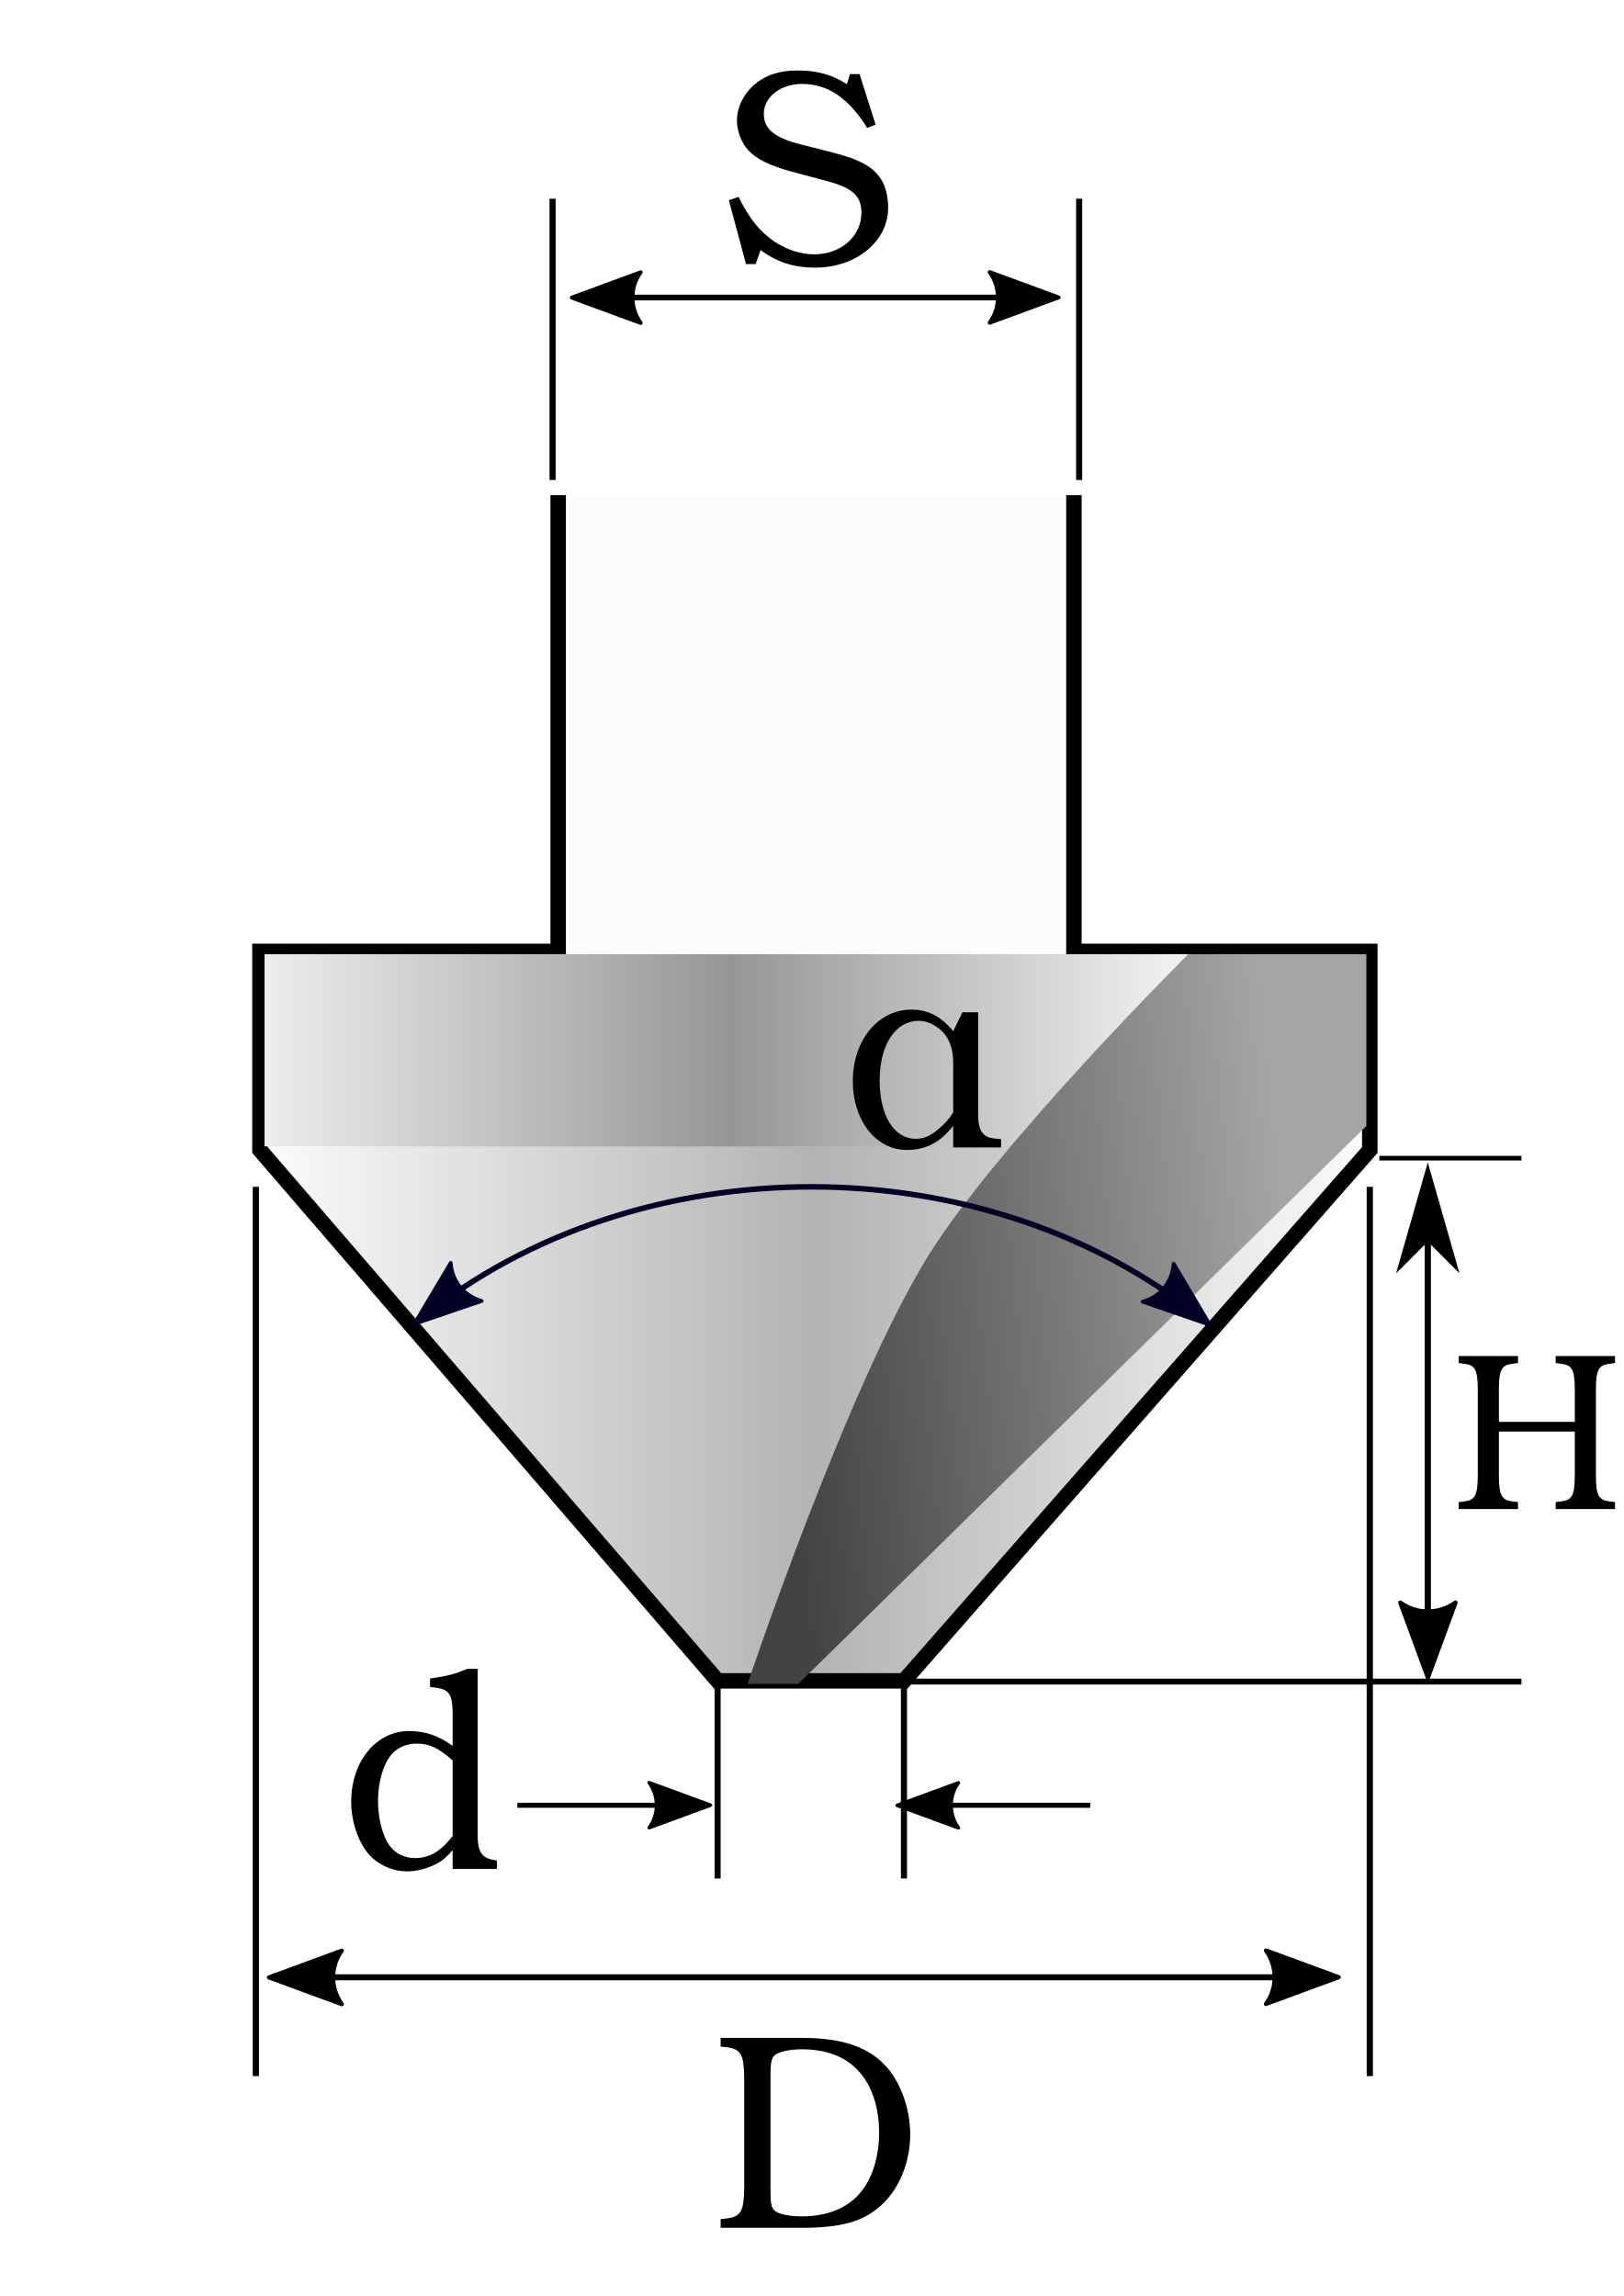
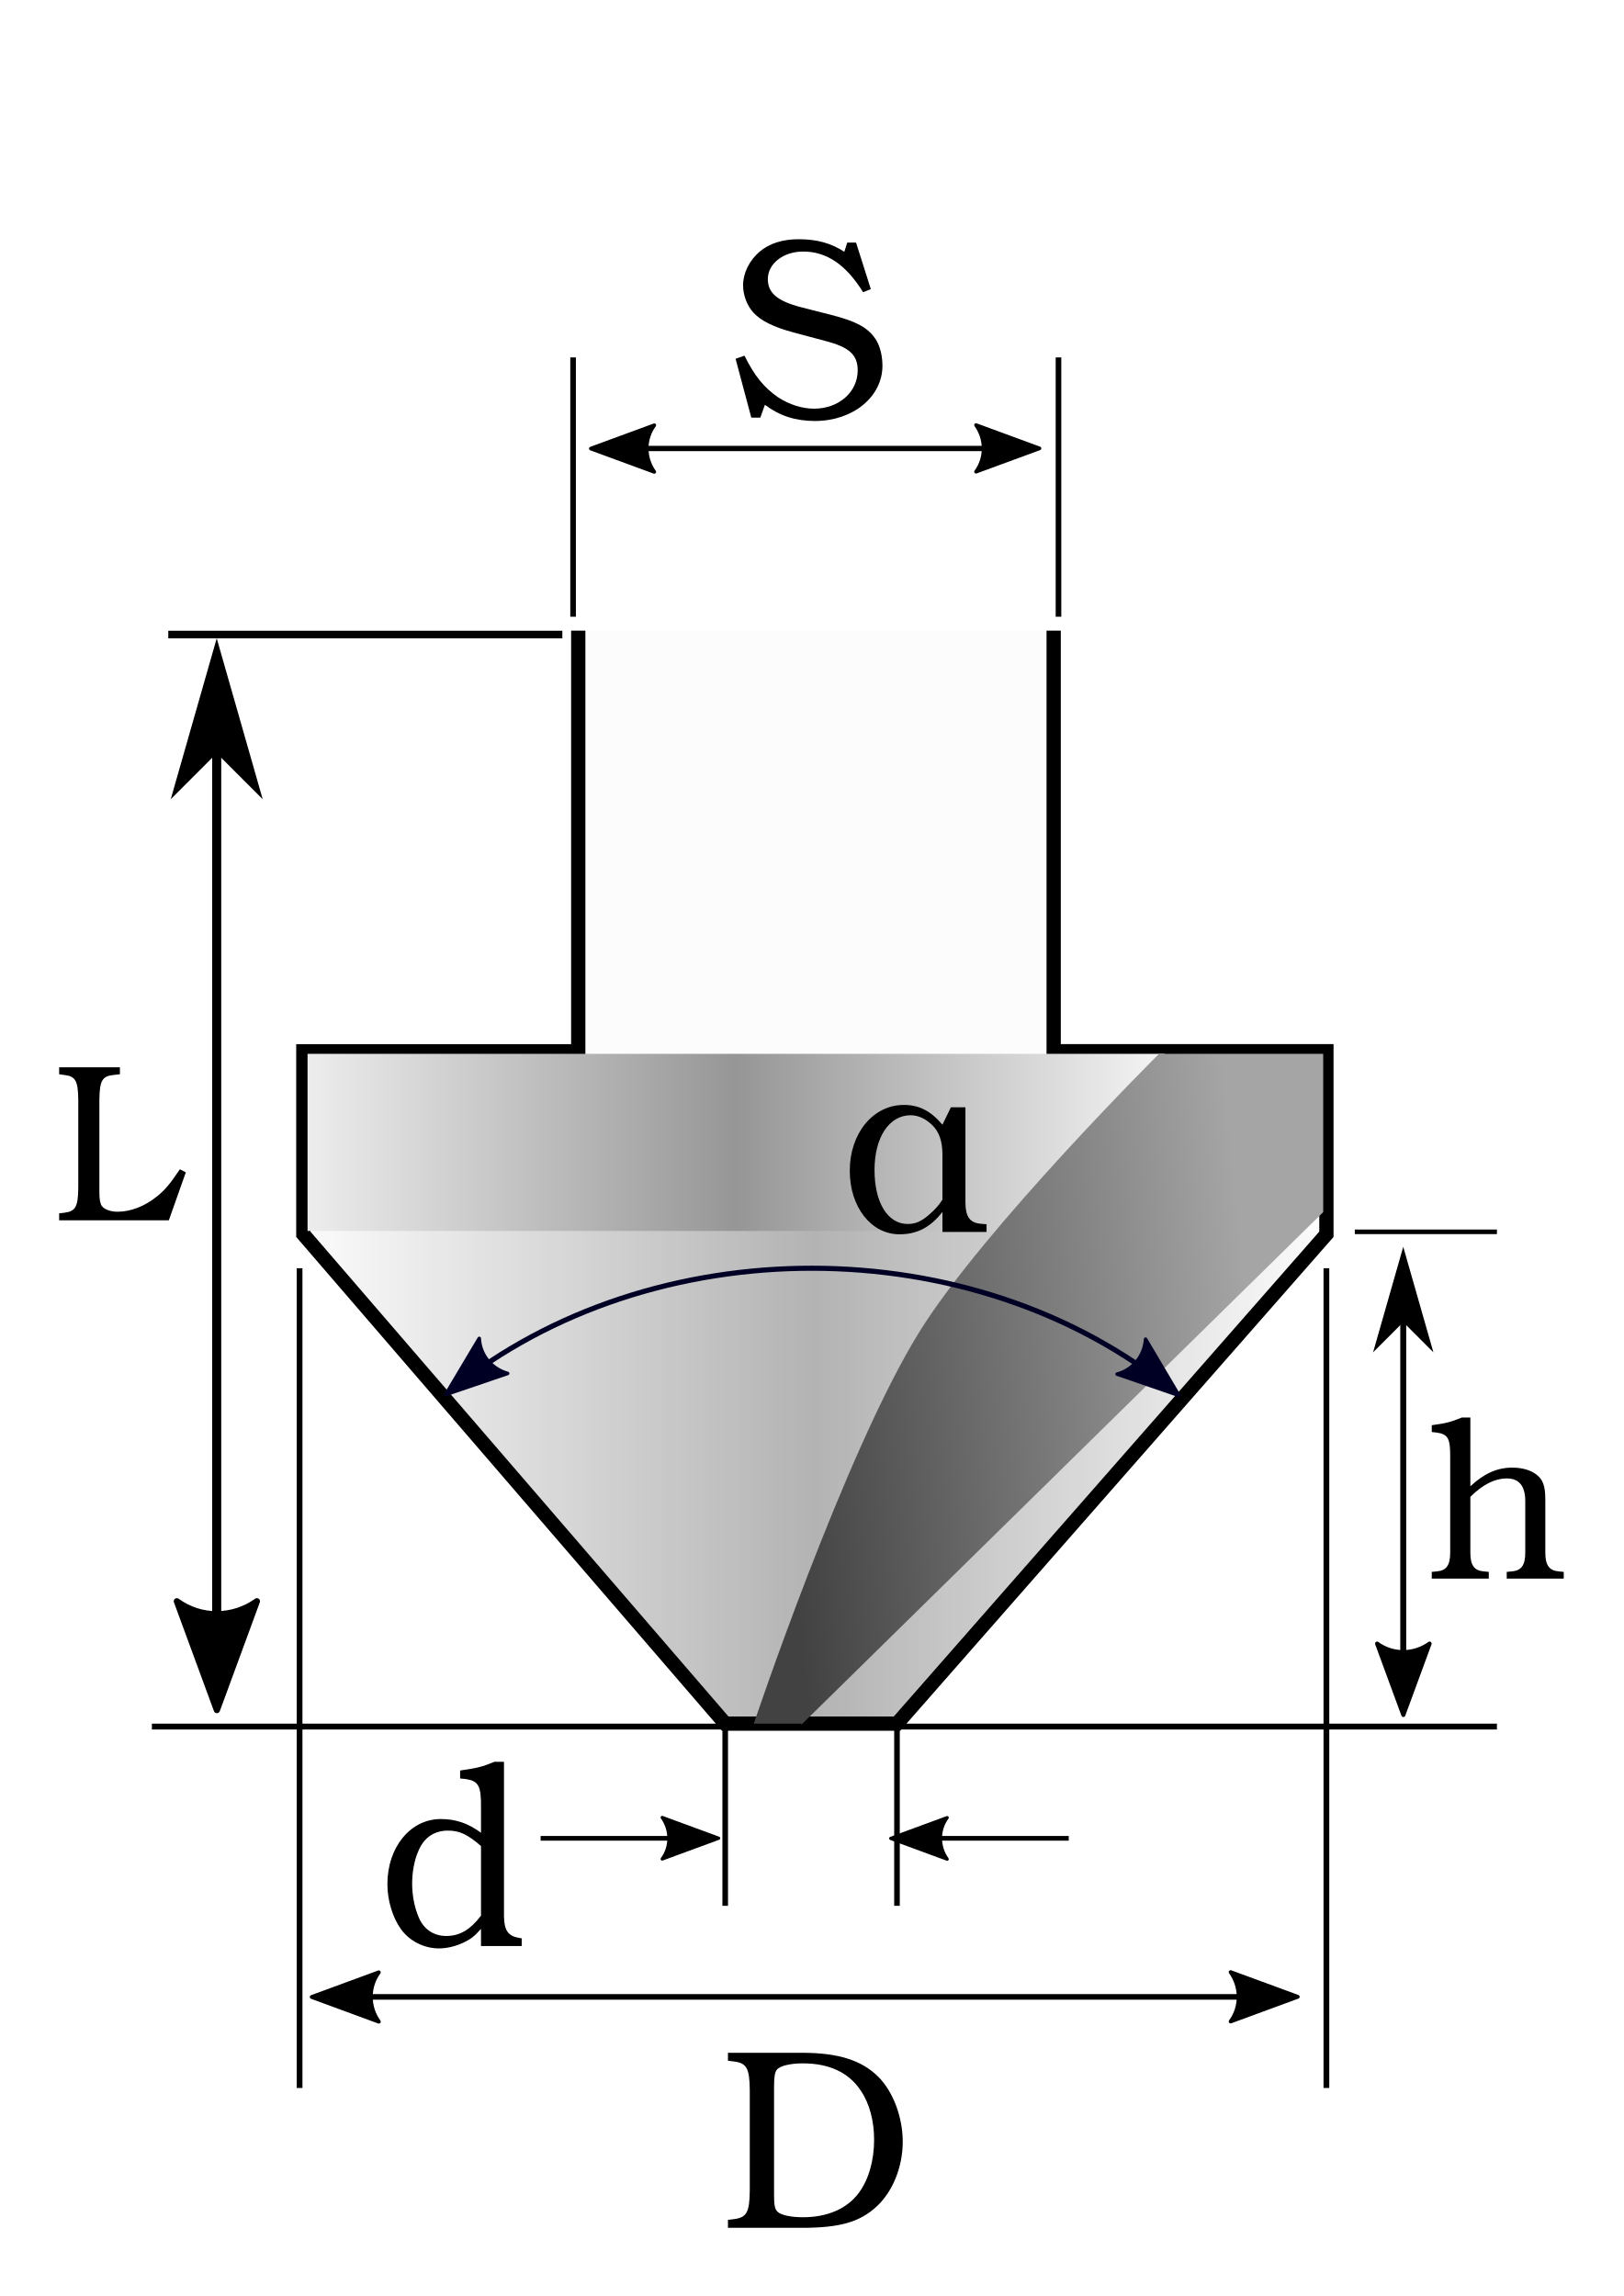
<svg xmlns="http://www.w3.org/2000/svg" xmlns:xlink="http://www.w3.org/1999/xlink" id="svg8" version="1.1" viewBox="0 0 210 297" height="297mm" width="210mm" xml:space="preserve">
  <defs id="defs2">
    <linearGradient id="linearGradient36360">
      <stop style="stop-color:#ffffff;stop-opacity:1;" offset="0" id="stop36356" />
      <stop style="stop-color:#adadad;stop-opacity:1;" offset="0.5" id="stop38296" />
      <stop style="stop-color:#ffffff;stop-opacity:1;" offset="1" id="stop36358" />
    </linearGradient>
    <linearGradient id="linearGradient16058">
      <stop style="stop-color:#424242;stop-opacity:1;" offset="0" id="stop16054" />
      <stop style="stop-color:#a5a5a5;stop-opacity:1;" offset="1" id="stop16056" />
    </linearGradient>
    <linearGradient id="linearGradient2248">
      <stop style="stop-color:#ededed;stop-opacity:1;" offset="0" id="stop2244" />
      <stop style="stop-color:#969696;stop-opacity:1;" offset="0.5" id="stop12188" />
      <stop style="stop-color:#f5f5f5;stop-opacity:1;" offset="1" id="stop2246" />
    </linearGradient>
    <marker orient="auto" refY="0" refX="0" id="marker7593" style="overflow:visible">
      <path id="path7591" style="fill:#000000;fill-opacity:1;fill-rule:evenodd;stroke:#000000;stroke-width:0.625;stroke-linejoin:round;stroke-opacity:1" d="M 8.719,4.034 -2.207,0.016 8.719,-4.002 c -1.745,2.372 -1.735,5.617 -6e-7,8.035 z" transform="matrix(1.1,0,0,1.1,1.1,0)" />
    </marker>
    <marker style="overflow:visible" id="marker4880" refX="0" refY="0" orient="auto">
      <path transform="matrix(-1.1,0,0,-1.1,-1.1,0)" d="M 8.719,4.034 -2.207,0.016 8.719,-4.002 c -1.745,2.372 -1.735,5.617 -6e-7,8.035 z" style="fill:#000000;fill-opacity:1;fill-rule:evenodd;stroke:#000000;stroke-width:0.625;stroke-linejoin:round;stroke-opacity:1" id="path4878" />
    </marker>
    <marker style="overflow:visible" id="marker4732" refX="0" refY="0" orient="auto">
      <path transform="matrix(1.1,0,0,1.1,1.1,0)" d="M 8.719,4.034 -2.207,0.016 8.719,-4.002 c -1.745,2.372 -1.735,5.617 -6e-7,8.035 z" style="fill:#000000;fill-opacity:1;fill-rule:evenodd;stroke:#000000;stroke-width:0.625;stroke-linejoin:round;stroke-opacity:1" id="path4730" />
    </marker>
    <marker orient="auto" refY="0" refX="0" id="marker4584" style="overflow:visible">
      <path id="path4582" style="fill:#000000;fill-opacity:1;fill-rule:evenodd;stroke:#000000;stroke-width:0.625;stroke-linejoin:round;stroke-opacity:1" d="M 8.719,4.034 -2.207,0.016 8.719,-4.002 c -1.745,2.372 -1.735,5.617 -6e-7,8.035 z" transform="matrix(-1.1,0,0,-1.1,-1.1,0)" />
    </marker>
    <marker style="overflow:visible" id="marker4328" refX="0" refY="0" orient="auto">
      <path transform="matrix(-1.1,0,0,-1.1,-1.1,0)" d="M 8.719,4.034 -2.207,0.016 8.719,-4.002 c -1.745,2.372 -1.735,5.617 -6e-7,8.035 z" style="fill:#000000;fill-opacity:1;fill-rule:evenodd;stroke:#000000;stroke-width:0.625;stroke-linejoin:round;stroke-opacity:1" id="path4326" />
    </marker>
    <marker orient="auto" refY="0" refX="0" id="marker4186" style="overflow:visible">
      <path id="path4184" style="fill:#000000;fill-opacity:1;fill-rule:evenodd;stroke:#000000;stroke-width:0.625;stroke-linejoin:round;stroke-opacity:1" d="M 8.719,4.034 -2.207,0.016 8.719,-4.002 c -1.745,2.372 -1.735,5.617 -6e-7,8.035 z" transform="matrix(1.1,0,0,1.1,1.1,0)" />
    </marker>
    <marker style="overflow:visible" id="marker3948" refX="0" refY="0" orient="auto">
      <path transform="matrix(1.1,0,0,1.1,1.1,0)" d="M 8.719,4.034 -2.207,0.016 8.719,-4.002 c -1.745,2.372 -1.735,5.617 -6e-7,8.035 z" style="fill:#000000;fill-opacity:1;fill-rule:evenodd;stroke:#000000;stroke-width:0.625;stroke-linejoin:round;stroke-opacity:1" id="path3946" />
    </marker>
    <marker style="overflow:visible" id="Arrow2Lend" refX="0" refY="0" orient="auto">
      <path transform="matrix(-1.1,0,0,-1.1,-1.1,0)" d="M 8.719,4.034 -2.207,0.016 8.719,-4.002 c -1.745,2.372 -1.735,5.617 -6e-7,8.035 z" style="fill:#000025;fill-opacity:1;fill-rule:evenodd;stroke:#000025;stroke-width:0.625;stroke-linejoin:round;stroke-opacity:1" id="path920" />
    </marker>
    <marker style="overflow:visible" id="Arrow2Lstart" refX="0" refY="0" orient="auto">
      <path transform="matrix(1.1,0,0,1.1,1.1,0)" d="M 8.719,4.034 -2.207,0.016 8.719,-4.002 c -1.745,2.372 -1.735,5.617 -6e-7,8.035 z" style="fill:#000025;fill-opacity:1;fill-rule:evenodd;stroke:#000025;stroke-width:0.625;stroke-linejoin:round;stroke-opacity:1" id="path917" />
    </marker>
    <marker style="overflow:visible" id="marker7497" refX="0" refY="0" orient="auto">
      <path transform="scale(-0.6)" d="M 8.719,4.034 -2.207,0.016 8.719,-4.002 c -1.745,2.372 -1.735,5.617 -6e-7,8.035 z" style="fill:#000025;fill-opacity:1;fill-rule:evenodd;stroke:#000025;stroke-width:0.625;stroke-linejoin:round;stroke-opacity:1" id="path7495" />
    </marker>
    <marker style="overflow:visible" id="marker7379" refX="0" refY="0" orient="auto">
      <path transform="matrix(0.4,0,0,0.4,4,0)" style="fill:#000025;fill-opacity:1;fill-rule:evenodd;stroke:#000025;stroke-width:1pt;stroke-opacity:1" d="M 0,0 5,-5 -12.5,0 5,5 Z" id="path7377" />
    </marker>
    <marker orient="auto" refY="0" refX="0" id="marker5480" style="overflow:visible">
      <path id="path5478" style="fill:#000000;fill-opacity:1;fill-rule:evenodd;stroke:#000000;stroke-width:0.625;stroke-linejoin:round;stroke-opacity:1" d="M 8.719,4.034 -2.207,0.016 8.719,-4.002 c -1.745,2.372 -1.735,5.617 -6e-7,8.035 z" transform="scale(-0.6)" />
    </marker>
    <marker orient="auto" refY="0" refX="0" id="marker5470" style="overflow:visible">
      <path id="path5468" style="fill:#000000;fill-opacity:1;fill-rule:evenodd;stroke:#000000;stroke-width:0.625;stroke-linejoin:round;stroke-opacity:1" d="M 8.719,4.034 -2.207,0.016 8.719,-4.002 c -1.745,2.372 -1.735,5.617 -6e-7,8.035 z" transform="scale(-0.6)" />
    </marker>
    <marker orient="auto" refY="0" refX="0" id="marker5220" style="overflow:visible">
      <path id="path5218" d="M 0,0 5,-5 -12.5,0 5,5 Z" style="fill:#000000;fill-opacity:1;fill-rule:evenodd;stroke:#000000;stroke-width:1pt;stroke-opacity:1" transform="matrix(0.4,0,0,0.4,4,0)" />
    </marker>
    <marker orient="auto" refY="0" refX="0" id="marker5210" style="overflow:visible">
      <path id="path5208" d="M 0,0 5,-5 -12.5,0 5,5 Z" style="fill:#000000;fill-opacity:1;fill-rule:evenodd;stroke:#000000;stroke-width:1pt;stroke-opacity:1" transform="matrix(0.4,0,0,0.4,4,0)" />
    </marker>
    <marker orient="auto" refY="0" refX="0" id="marker5072" style="overflow:visible">
      <path id="path5070" d="M 0,0 5,-5 -12.5,0 5,5 Z" style="fill:#000000;fill-opacity:1;fill-rule:evenodd;stroke:#000000;stroke-width:1pt;stroke-opacity:1" transform="matrix(-0.8,0,0,-0.8,-10,0)" />
    </marker>
    <marker orient="auto" refY="0" refX="0" id="marker5014" style="overflow:visible">
      <path id="path5012" d="M 0,0 5,-5 -12.5,0 5,5 Z" style="fill:#000000;fill-opacity:1;fill-rule:evenodd;stroke:#000000;stroke-width:1pt;stroke-opacity:1" transform="matrix(-0.8,0,0,-0.8,-10,0)" />
    </marker>
    <marker orient="auto" refY="0" refX="0" id="marker4968" style="overflow:visible">
      <path id="path4966" d="M 0,0 5,-5 -12.5,0 5,5 Z" style="fill:#000000;fill-opacity:1;fill-rule:evenodd;stroke:#000000;stroke-width:1pt;stroke-opacity:1" transform="matrix(-0.8,0,0,-0.8,-10,0)" />
    </marker>
    <marker orient="auto" refY="0" refX="0" id="marker4884" style="overflow:visible">
      <path id="path4882" d="M 0,0 5,-5 -12.5,0 5,5 Z" style="fill:#000000;fill-opacity:1;fill-rule:evenodd;stroke:#000000;stroke-width:1pt;stroke-opacity:1" transform="matrix(0.8,0,0,0.8,10,0)" />
    </marker>
    <marker orient="auto" refY="0" refX="0" id="marker4856" style="overflow:visible">
      <path id="path4854" d="M 0,0 5,-5 -12.5,0 5,5 Z" style="fill:#000000;fill-opacity:1;fill-rule:evenodd;stroke:#000000;stroke-width:1pt;stroke-opacity:1" transform="matrix(0.8,0,0,0.8,10,0)" />
    </marker>
    <marker orient="auto" refY="0" refX="0" id="marker4834" style="overflow:visible">
      <path id="path4832" d="M 0,0 5,-5 -12.5,0 5,5 Z" style="fill:#000000;fill-opacity:1;fill-rule:evenodd;stroke:#000000;stroke-width:1pt;stroke-opacity:1" transform="matrix(0.8,0,0,0.8,10,0)" />
    </marker>
    <marker orient="auto" refY="0" refX="0" id="marker5220-5" style="overflow:visible">
      <path id="path5218-3" d="M 0,0 5,-5 -12.5,0 5,5 Z" style="fill:#000000;fill-opacity:1;fill-rule:evenodd;stroke:#000000;stroke-width:1pt;stroke-opacity:1" transform="matrix(0.4,0,0,0.4,4,0)" />
    </marker>
    <marker orient="auto" refY="0" refX="0" id="marker5480-5" style="overflow:visible">
      <path id="path5478-7" style="fill:#000000;fill-opacity:1;fill-rule:evenodd;stroke:#000000;stroke-width:0.625;stroke-linejoin:round;stroke-opacity:1" d="M 8.719,4.034 -2.207,0.016 8.719,-4.002 c -1.745,2.372 -1.735,5.617 -6e-7,8.035 z" transform="scale(-0.6)" />
    </marker>
-     <linearGradient xlink:href="#linearGradient2248" id="linearGradient2250" x1="15.027" y1="135.524" x2="135.744" y2="135.524" gradientUnits="userSpaceOnUse" gradientTransform="matrix(1,0,0,1.028091,19.05001,-3.467288)" />
-     <linearGradient xlink:href="#linearGradient16058" id="linearGradient16060" x1="79.855" y1="162.6" x2="146.842" y2="155.669" gradientUnits="userSpaceOnUse" gradientTransform="matrix(1.000836,0,0,1.00646,18.98509,-1.407004)" />
-     <linearGradient xlink:href="#linearGradient36360" id="linearGradient36362" x1="17.011" y1="-6.225" x2="161.613" y2="-6.225" gradientUnits="userSpaceOnUse" gradientTransform="translate(16.0785,189.0542)" />
+     <linearGradient xlink:href="#linearGradient2248" id="linearGradient2250" x1="15.027" y1="135.524" x2="135.744" y2="135.524" gradientUnits="userSpaceOnUse" gradientTransform="matrix(0.9217912,0,0,0.9476848,25.8026,19.34231)" />
+     <linearGradient xlink:href="#linearGradient16058" id="linearGradient16060" x1="79.855" y1="162.6" x2="146.842" y2="155.669" gradientUnits="userSpaceOnUse" gradientTransform="matrix(0.9225619,0,0,0.9277456,25.74276,21.24146)" />
+     <linearGradient xlink:href="#linearGradient36360" id="linearGradient36362" x1="17.011" y1="-6.225" x2="161.613" y2="-6.225" gradientUnits="userSpaceOnUse" gradientTransform="matrix(0.9217912,0,0,0.9217912,23.06349,196.807)" />
  </defs>
-   <path id="path3652" d="M 33.09,148.229 H 177.692 l -60.78,69.2 H 92.811 Z" style="fill:url(#linearGradient36362);fill-opacity:1;stroke:none;stroke-width:2;stroke-linecap:butt;stroke-linejoin:miter;stroke-miterlimit:4;stroke-dasharray:none;stroke-opacity:1" />
-   <path id="path4520" d="m 72.191,64.049 v 59.023 H 33.619 v 25.686 l 59.192,68.671 h 24.1 l 43.57,-49.659 16.68,-19.012 V 123.072 H 138.895 V 64.049" style="fill:#e4e4e4;fill-opacity:0.111;stroke:#000000;stroke-width:2;stroke-linecap:butt;stroke-linejoin:miter;stroke-dasharray:none;stroke-opacity:1" />
-   <path style="fill:url(#linearGradient2250);fill-opacity:1;stroke:none;stroke-width:0.268px;stroke-linecap:butt;stroke-linejoin:miter;stroke-opacity:1" d="m 34.21,148.294 h 97.907 l 22.375,-24.861 H 34.21 Z" id="path1389" />
-   <path style="fill:url(#linearGradient16060);fill-opacity:1;stroke:none;stroke-width:0.266px;stroke-linecap:butt;stroke-linejoin:miter;stroke-opacity:1" d="m 96.689,217.818 c 0,0 12.924,-38.611 23.403,-55.432 9.087,-14.586 33.589,-38.954 33.589,-38.954 h 23.032 v 22.219 l -73.458,72.168 z" id="path1249" />
-   <path id="path4528" d="M 71.467,62.093 V 25.704" style="fill:none;stroke:#000000;stroke-width:0.786;stroke-linecap:butt;stroke-linejoin:miter;stroke-miterlimit:4;stroke-dasharray:none;stroke-opacity:1" />
-   <path id="path4530" d="M 139.571,62.093 V 25.704" style="fill:none;stroke:#000000;stroke-width:0.786;stroke-linecap:butt;stroke-linejoin:miter;stroke-miterlimit:4;stroke-dasharray:none;stroke-opacity:1" />
-   <g transform="matrix(12.05013,0,0,12.78171,20.51049,12.9221)" id="g7053">
+   <path id="path3652" d="m 38.744,159.175 h 133.293 l -56.026,63.788 H 93.795 Z" style="fill:url(#linearGradient36362);fill-opacity:1;stroke:none;stroke-width:1.844;stroke-linecap:butt;stroke-linejoin:miter;stroke-miterlimit:4;stroke-dasharray:none;stroke-opacity:1" />
+   <path id="path4520" d="M 74.787,81.578 V 135.986 H 39.232 v 23.677 l 54.563,63.3 h 22.216 l 40.163,-45.776 15.376,-17.525 v -23.677 H 136.275 V 81.578" style="fill:#e4e4e4;fill-opacity:0.111;stroke:#000000;stroke-width:1.844;stroke-linecap:butt;stroke-linejoin:miter;stroke-dasharray:none;stroke-opacity:1" />
+   <path style="fill:url(#linearGradient2250);fill-opacity:1;stroke:none;stroke-width:0.247px;stroke-linecap:butt;stroke-linejoin:miter;stroke-opacity:1" d="m 39.777,159.234 h 90.25 l 20.625,-22.917 H 39.777 Z" id="path1389" />
+   <path style="fill:url(#linearGradient16060);fill-opacity:1;stroke:none;stroke-width:0.245px;stroke-linecap:butt;stroke-linejoin:miter;stroke-opacity:1" d="m 97.37,223.321 c 0,0 11.913,-35.591 21.573,-51.097 8.376,-13.445 30.962,-35.908 30.962,-35.908 h 21.23 v 20.481 l -67.713,66.523 z" id="path1249" />
+   <path id="path4528" d="M 74.12,79.775 V 46.232" style="fill:none;stroke:#000000;stroke-width:0.724;stroke-linecap:butt;stroke-linejoin:miter;stroke-miterlimit:4;stroke-dasharray:none;stroke-opacity:1" />
+   <path id="path4530" d="M 136.898,79.775 V 46.232" style="fill:none;stroke:#000000;stroke-width:0.724;stroke-linecap:butt;stroke-linejoin:miter;stroke-miterlimit:4;stroke-dasharray:none;stroke-opacity:1" />
+   <g transform="matrix(11.10771,0,0,11.78207,27.14887,34.44991)" id="g7053">
    <path style="fill:none;stroke:#000000;stroke-width:0.065;stroke-linecap:butt;stroke-linejoin:miter;stroke-miterlimit:4;stroke-dasharray:none;stroke-opacity:1" d="m 8,16 v 2" id="path4536" />
  </g>
-   <path id="path4538" d="M 177.162,268.556 V 153.521" style="fill:none;stroke:#000000;stroke-width:0.807;stroke-linecap:butt;stroke-linejoin:miter;stroke-miterlimit:4;stroke-dasharray:none;stroke-opacity:1" />
-   <path id="path4542" d="M 74.94,38.486 H 135.922" style="fill:none;stroke:#000000;stroke-width:0.741;stroke-linecap:butt;stroke-linejoin:miter;stroke-miterlimit:4;stroke-dasharray:none;stroke-opacity:1;marker-start:url(#marker4186);marker-end:url(#marker4584)" />
-   <path id="path4546" d="m 116.912,233.521 v 0 h 24.1" style="fill:none;stroke:#000000;stroke-width:0.659;stroke-linecap:butt;stroke-linejoin:miter;stroke-miterlimit:4;stroke-dasharray:none;stroke-opacity:1;marker-start:url(#marker4732)" />
-   <path id="path4548" d="M 35.835,255.775 H 172.101" style="fill:none;stroke:#000000;stroke-width:0.783;stroke-linecap:butt;stroke-linejoin:miter;stroke-miterlimit:4;stroke-dasharray:none;stroke-opacity:1;marker-start:url(#marker3948);marker-end:url(#marker4328)" />
-   <text transform="scale(0.9709603,1.029908)" id="shaft_diameter" y="33.166" x="96.101" style="font-style:normal;font-variant:normal;font-weight:normal;font-stretch:normal;font-size:35.025px;line-height:1.25;font-family:'URW Bookman L';-inkscape-font-specification:'URW Bookman L, Normal';font-variant-ligatures:normal;font-variant-caps:normal;font-variant-numeric:normal;font-feature-settings:normal;text-align:start;letter-spacing:0px;word-spacing:0px;writing-mode:lr-tb;text-anchor:start;fill:#000000;fill-opacity:1;stroke:none;stroke-width:3.284" xml:space="preserve">
-     <tspan style="font-style:normal;font-variant:normal;font-weight:normal;font-stretch:normal;font-size:35.025px;font-family:'URW Bookman L';-inkscape-font-specification:'URW Bookman L, Normal';font-variant-ligatures:normal;font-variant-caps:normal;font-variant-numeric:normal;font-feature-settings:normal;text-align:start;writing-mode:lr-tb;text-anchor:start;stroke-width:3.284" y="33.166" x="96.101" id="tspan5678">S</tspan>
+   <path id="path4538" d="M 171.549,270.091 V 164.053" style="fill:none;stroke:#000000;stroke-width:0.744;stroke-linecap:butt;stroke-linejoin:miter;stroke-miterlimit:4;stroke-dasharray:none;stroke-opacity:1" />
+   <path id="path4542" d="M 77.321,58.014 H 133.534" style="fill:none;stroke:#000000;stroke-width:0.683;stroke-linecap:butt;stroke-linejoin:miter;stroke-miterlimit:4;stroke-dasharray:none;stroke-opacity:1;marker-start:url(#marker4186);marker-end:url(#marker4584)" />
+   <path id="path4546" d="m 116.011,237.796 v 0 h 22.215" style="fill:none;stroke:#000000;stroke-width:0.607;stroke-linecap:butt;stroke-linejoin:miter;stroke-miterlimit:4;stroke-dasharray:none;stroke-opacity:1;marker-start:url(#marker4732)" />
+   <path id="path4548" d="M 41.275,258.309 H 166.883" style="fill:none;stroke:#000000;stroke-width:0.722;stroke-linecap:butt;stroke-linejoin:miter;stroke-miterlimit:4;stroke-dasharray:none;stroke-opacity:1;marker-start:url(#marker3948);marker-end:url(#marker4328)" />
+   <text transform="scale(0.9709603,1.029908)" id="shank_diameter" y="52.456" x="97.074" style="font-style:normal;font-variant:normal;font-weight:normal;font-stretch:normal;font-size:32.286px;line-height:1.25;font-family:'URW Bookman L';-inkscape-font-specification:'URW Bookman L, Normal';font-variant-ligatures:normal;font-variant-caps:normal;font-variant-numeric:normal;font-feature-settings:normal;text-align:start;letter-spacing:0px;word-spacing:0px;writing-mode:lr-tb;text-anchor:start;fill:#000000;fill-opacity:1;stroke:none;stroke-width:3.027" xml:space="preserve">
+     <tspan style="font-style:normal;font-variant:normal;font-weight:normal;font-stretch:normal;font-size:32.286px;font-family:'URW Bookman L';-inkscape-font-specification:'URW Bookman L, Normal';font-variant-ligatures:normal;font-variant-caps:normal;font-variant-numeric:normal;font-feature-settings:normal;text-align:start;writing-mode:lr-tb;text-anchor:start;stroke-width:3.027" y="52.456" x="97.074" id="tspan5678">S</tspan>
  </text>
-   <text transform="scale(0.9709603,1.029908)" id="diameter" y="279.814" x="94.899" style="font-style:normal;font-variant:normal;font-weight:normal;font-stretch:normal;font-size:35.025px;line-height:1.25;font-family:'URW Bookman L';-inkscape-font-specification:'URW Bookman L, Normal';font-variant-ligatures:normal;font-variant-caps:normal;font-variant-numeric:normal;font-feature-settings:normal;text-align:start;letter-spacing:0px;word-spacing:0px;writing-mode:lr-tb;text-anchor:start;fill:#000000;fill-opacity:1;stroke:none;stroke-width:3.284" xml:space="preserve">
-     <tspan style="font-style:normal;font-variant:normal;font-weight:normal;font-stretch:normal;font-size:35.025px;font-family:'URW Bookman L';-inkscape-font-specification:'URW Bookman L, Normal';font-variant-ligatures:normal;font-variant-caps:normal;font-variant-numeric:normal;font-feature-settings:normal;text-align:start;writing-mode:lr-tb;text-anchor:start;stroke-width:3.284" y="279.814" x="94.899" id="tspan5690">D</tspan>
+   <text transform="scale(0.9709603,1.029908)" id="diameter" y="279.814" x="95.966" style="font-style:normal;font-variant:normal;font-weight:normal;font-stretch:normal;font-size:32.286px;line-height:1.25;font-family:'URW Bookman L';-inkscape-font-specification:'URW Bookman L, Normal';font-variant-ligatures:normal;font-variant-caps:normal;font-variant-numeric:normal;font-feature-settings:normal;text-align:start;letter-spacing:0px;word-spacing:0px;writing-mode:lr-tb;text-anchor:start;fill:#000000;fill-opacity:1;stroke:none;stroke-width:3.027" xml:space="preserve">
+     <tspan style="font-style:normal;font-variant:normal;font-weight:normal;font-stretch:normal;font-size:32.286px;font-family:'URW Bookman L';-inkscape-font-specification:'URW Bookman L, Normal';font-variant-ligatures:normal;font-variant-caps:normal;font-variant-numeric:normal;font-feature-settings:normal;text-align:start;writing-mode:lr-tb;text-anchor:start;stroke-width:3.027" y="279.814" x="95.966" id="tspan5690">D</tspan>
  </text>
-   <path d="m 54.338,170.636 a 60.314,72.514 89.997 0 1 101.377,0.14" id="path5698" style="fill:none;fill-opacity:1;stroke:#000025;stroke-width:0.716;stroke-miterlimit:4;stroke-dasharray:none;stroke-dashoffset:0;stroke-opacity:1;marker-start:url(#Arrow2Lstart);marker-end:url(#Arrow2Lend)" />
-   <text transform="scale(0.9709603,1.029908)" id="Cutting_edge_angle" y="144.121" x="112.298" style="font-style:normal;font-variant:normal;font-weight:normal;font-stretch:normal;font-size:35.025px;line-height:1.25;font-family:'URW Bookman L';-inkscape-font-specification:'URW Bookman L, Normal';font-variant-ligatures:normal;font-variant-caps:normal;font-variant-numeric:normal;font-feature-settings:normal;text-align:start;letter-spacing:0px;word-spacing:0px;writing-mode:lr-tb;text-anchor:start;fill:#000000;fill-opacity:1;stroke:none;stroke-width:3.284" xml:space="preserve">
-     <tspan style="stroke-width:3.284" y="144.121" x="112.298" id="tspan5718">α</tspan>
+   <path d="m 58.331,179.829 a 55.597,66.843 89.997 0 1 93.448,0.129" id="path5698" style="fill:none;fill-opacity:1;stroke:#000025;stroke-width:0.66;stroke-miterlimit:4;stroke-dasharray:none;stroke-dashoffset:0;stroke-opacity:1;marker-start:url(#Arrow2Lstart);marker-end:url(#Arrow2Lend)" />
+   <text transform="scale(0.9709603,1.029908)" id="cutting_edge_angle" y="154.733" x="112.004" style="font-style:normal;font-variant:normal;font-weight:normal;font-stretch:normal;font-size:32.286px;line-height:1.25;font-family:'URW Bookman L';-inkscape-font-specification:'URW Bookman L, Normal';font-variant-ligatures:normal;font-variant-caps:normal;font-variant-numeric:normal;font-feature-settings:normal;text-align:start;letter-spacing:0px;word-spacing:0px;writing-mode:lr-tb;text-anchor:start;fill:#000000;fill-opacity:1;stroke:none;stroke-width:3.027" xml:space="preserve">
+     <tspan style="stroke-width:3.027" y="154.733" x="112.004" id="tspan5718">α</tspan>
  </text>
-   <text transform="scale(0.9709603,1.029908)" id="tip_diameter" y="234.732" x="45.481" style="font-style:normal;font-variant:normal;font-weight:normal;font-stretch:normal;font-size:35.025px;line-height:1.25;font-family:'URW Bookman L';-inkscape-font-specification:'URW Bookman L, Normal';font-variant-ligatures:normal;font-variant-caps:normal;font-variant-numeric:normal;font-feature-settings:normal;text-align:start;letter-spacing:0px;word-spacing:0px;writing-mode:lr-tb;text-anchor:start;fill:#000000;fill-opacity:1;stroke:none;stroke-width:3.284" xml:space="preserve">
-     <tspan style="stroke-width:3.284" y="234.732" x="45.481" id="tspan10475">d</tspan>
+   <text transform="scale(0.9709603,1.029908)" id="tip_diameter" y="244.424" x="50.413" style="font-style:normal;font-variant:normal;font-weight:normal;font-stretch:normal;font-size:32.286px;line-height:1.25;font-family:'URW Bookman L';-inkscape-font-specification:'URW Bookman L, Normal';font-variant-ligatures:normal;font-variant-caps:normal;font-variant-numeric:normal;font-feature-settings:normal;text-align:start;letter-spacing:0px;word-spacing:0px;writing-mode:lr-tb;text-anchor:start;fill:#000000;fill-opacity:1;stroke:none;stroke-width:3.027" xml:space="preserve">
+     <tspan style="stroke-width:3.027" y="244.424" x="50.413" id="tspan10475">d</tspan>
  </text>
-   <path id="path4546-7" d="m 66.912,233.521 v 0 h 24.1" style="fill:none;stroke:#000000;stroke-width:0.659;stroke-linecap:butt;stroke-linejoin:miter;stroke-miterlimit:4;stroke-dasharray:none;stroke-opacity:1;marker-end:url(#marker4880)" />
-   <g id="g7053-6" transform="matrix(12.05013,0,0,12.78171,-3.589779,12.9221)">
+   <path id="path4546-7" d="m 69.921,237.796 v 0 h 22.215" style="fill:none;stroke:#000000;stroke-width:0.607;stroke-linecap:butt;stroke-linejoin:miter;stroke-miterlimit:4;stroke-dasharray:none;stroke-opacity:1;marker-end:url(#marker4880)" />
+   <g id="g7053-6" transform="matrix(11.10771,0,0,11.78207,4.933446,34.44991)">
    <path style="fill:none;stroke:#000000;stroke-width:0.065;stroke-linecap:butt;stroke-linejoin:miter;stroke-miterlimit:4;stroke-dasharray:none;stroke-opacity:1" d="m 8,16 v 2" id="path4536-1" />
  </g>
-   <path id="path4538-8" d="M 33.09,268.556 V 153.521" style="fill:none;stroke:#000000;stroke-width:0.807;stroke-linecap:butt;stroke-linejoin:miter;stroke-miterlimit:4;stroke-dasharray:none;stroke-opacity:1" />
-   <path id="path4548-6" d="m 178.398,149.817 h 18.381" style="fill:none;stroke:#000000;stroke-width:0.593;stroke-linecap:butt;stroke-linejoin:miter;stroke-miterlimit:4;stroke-dasharray:none;stroke-opacity:1" />
-   <path id="path4548-6-8" d="m 112.779,217.521 h 84" style="fill:none;stroke:#000000;stroke-width:0.758;stroke-linecap:butt;stroke-linejoin:miter;stroke-miterlimit:4;stroke-dasharray:none;stroke-opacity:1" />
-   <path id="sesr3u8" d="m 184.662,215.933 v -64" style="fill:none;stroke:#000000;stroke-width:0.807;stroke-linecap:butt;stroke-linejoin:miter;stroke-miterlimit:4;stroke-dasharray:none;stroke-opacity:1;marker-start:url(#marker7593);marker-end:url(#marker5072)" />
-   <text transform="scale(0.9709603,1.029908)" id="cutting_edge_height" y="189.537" x="193.421" style="font-style:normal;font-variant:normal;font-weight:normal;font-stretch:normal;font-size:28.222px;line-height:1.25;font-family:'URW Bookman L';-inkscape-font-specification:'URW Bookman L, Normal';font-variant-ligatures:normal;font-variant-caps:normal;font-variant-numeric:normal;font-variant-east-asian:normal;text-align:start;letter-spacing:0px;word-spacing:0px;writing-mode:lr-tb;text-anchor:start;fill:#000000;fill-opacity:1;stroke:none;stroke-width:3.284" xml:space="preserve">
-     <tspan y="189.537" x="193.421" id="tspan7855" style="font-style:normal;font-variant:normal;font-weight:normal;font-stretch:normal;font-size:28.222px;font-family:'URW Bookman L';-inkscape-font-specification:'URW Bookman L, Normal';font-variant-ligatures:normal;font-variant-caps:normal;font-variant-numeric:normal;font-variant-east-asian:normal">H</tspan>
+   <path id="path4538-8" d="M 38.744,270.091 V 164.053" style="fill:none;stroke:#000000;stroke-width:0.744;stroke-linecap:butt;stroke-linejoin:miter;stroke-miterlimit:4;stroke-dasharray:none;stroke-opacity:1" />
+   <path id="path4548-6" d="m 175.223,159.342 h 18.381" style="fill:none;stroke:#000000;stroke-width:0.593;stroke-linecap:butt;stroke-linejoin:miter;stroke-miterlimit:4;stroke-dasharray:none;stroke-opacity:1" />
+   <path id="path4548-6-8" d="m 109.604,223.342 h 84" style="fill:none;stroke:#000000;stroke-width:0.758;stroke-linecap:butt;stroke-linejoin:miter;stroke-miterlimit:4;stroke-dasharray:none;stroke-opacity:1" />
+   <path id="sesr3u8" d="M 181.487,220.821 V 162.771" style="fill:none;stroke:#000000;stroke-width:0.768;stroke-linecap:butt;stroke-linejoin:miter;stroke-miterlimit:4;stroke-dasharray:none;stroke-opacity:1;marker-start:url(#marker7593);marker-end:url(#marker5072)" />
+   <text transform="scale(0.9709603,1.029908)" id="cutting_edge_height" y="198.271" x="190.151" style="font-style:normal;font-variant:normal;font-weight:normal;font-stretch:normal;font-size:28.222px;line-height:1.25;font-family:'URW Bookman L';-inkscape-font-specification:'URW Bookman L, Normal';font-variant-ligatures:normal;font-variant-caps:normal;font-variant-numeric:normal;font-variant-east-asian:normal;text-align:start;letter-spacing:0px;word-spacing:0px;writing-mode:lr-tb;text-anchor:start;fill:#000000;fill-opacity:1;stroke:none;stroke-width:3.284" xml:space="preserve">
+     <tspan y="198.271" x="190.151" id="tspan7855" style="font-style:normal;font-variant:normal;font-weight:normal;font-stretch:normal;font-size:28.222px;font-family:'URW Bookman L';-inkscape-font-specification:'URW Bookman L, Normal';font-variant-ligatures:normal;font-variant-caps:normal;font-variant-numeric:normal;font-variant-east-asian:normal">h</tspan>
+   </text>
+   <path id="path936" d="M 21.764,82.083 H 72.731" style="fill:none;stroke:#000000;stroke-width:0.987;stroke-linecap:butt;stroke-linejoin:miter;stroke-miterlimit:4;stroke-dasharray:none;stroke-opacity:1" />
+   <path id="path938" d="m 19.645,223.342 h 84" style="fill:none;stroke:#000000;stroke-width:0.758;stroke-linecap:butt;stroke-linejoin:miter;stroke-miterlimit:4;stroke-dasharray:none;stroke-opacity:1" />
+   <path id="path940" d="M 28.029,219.652 V 84.842" style="fill:none;stroke:#000000;stroke-width:1.171;stroke-linecap:butt;stroke-linejoin:miter;stroke-miterlimit:4;stroke-dasharray:none;stroke-opacity:1;marker-start:url(#marker7593);marker-end:url(#marker5072)" />
+   <text transform="scale(0.9709603,1.029908)" id="length" y="153.27" x="7.002" style="font-style:normal;font-variant:normal;font-weight:normal;font-stretch:normal;font-size:28.222px;line-height:1.25;font-family:'URW Bookman L';-inkscape-font-specification:'URW Bookman L, Normal';font-variant-ligatures:normal;font-variant-caps:normal;font-variant-numeric:normal;font-variant-east-asian:normal;text-align:start;letter-spacing:0px;word-spacing:0px;writing-mode:lr-tb;text-anchor:start;fill:#000000;fill-opacity:1;stroke:none;stroke-width:3.284" xml:space="preserve">
+     <tspan y="153.27" x="7.002" id="tspan942" style="font-style:normal;font-variant:normal;font-weight:normal;font-stretch:normal;font-size:28.222px;font-family:'URW Bookman L';-inkscape-font-specification:'URW Bookman L, Normal';font-variant-ligatures:normal;font-variant-caps:normal;font-variant-numeric:normal;font-variant-east-asian:normal">L</tspan>
  </text>
</svg>
